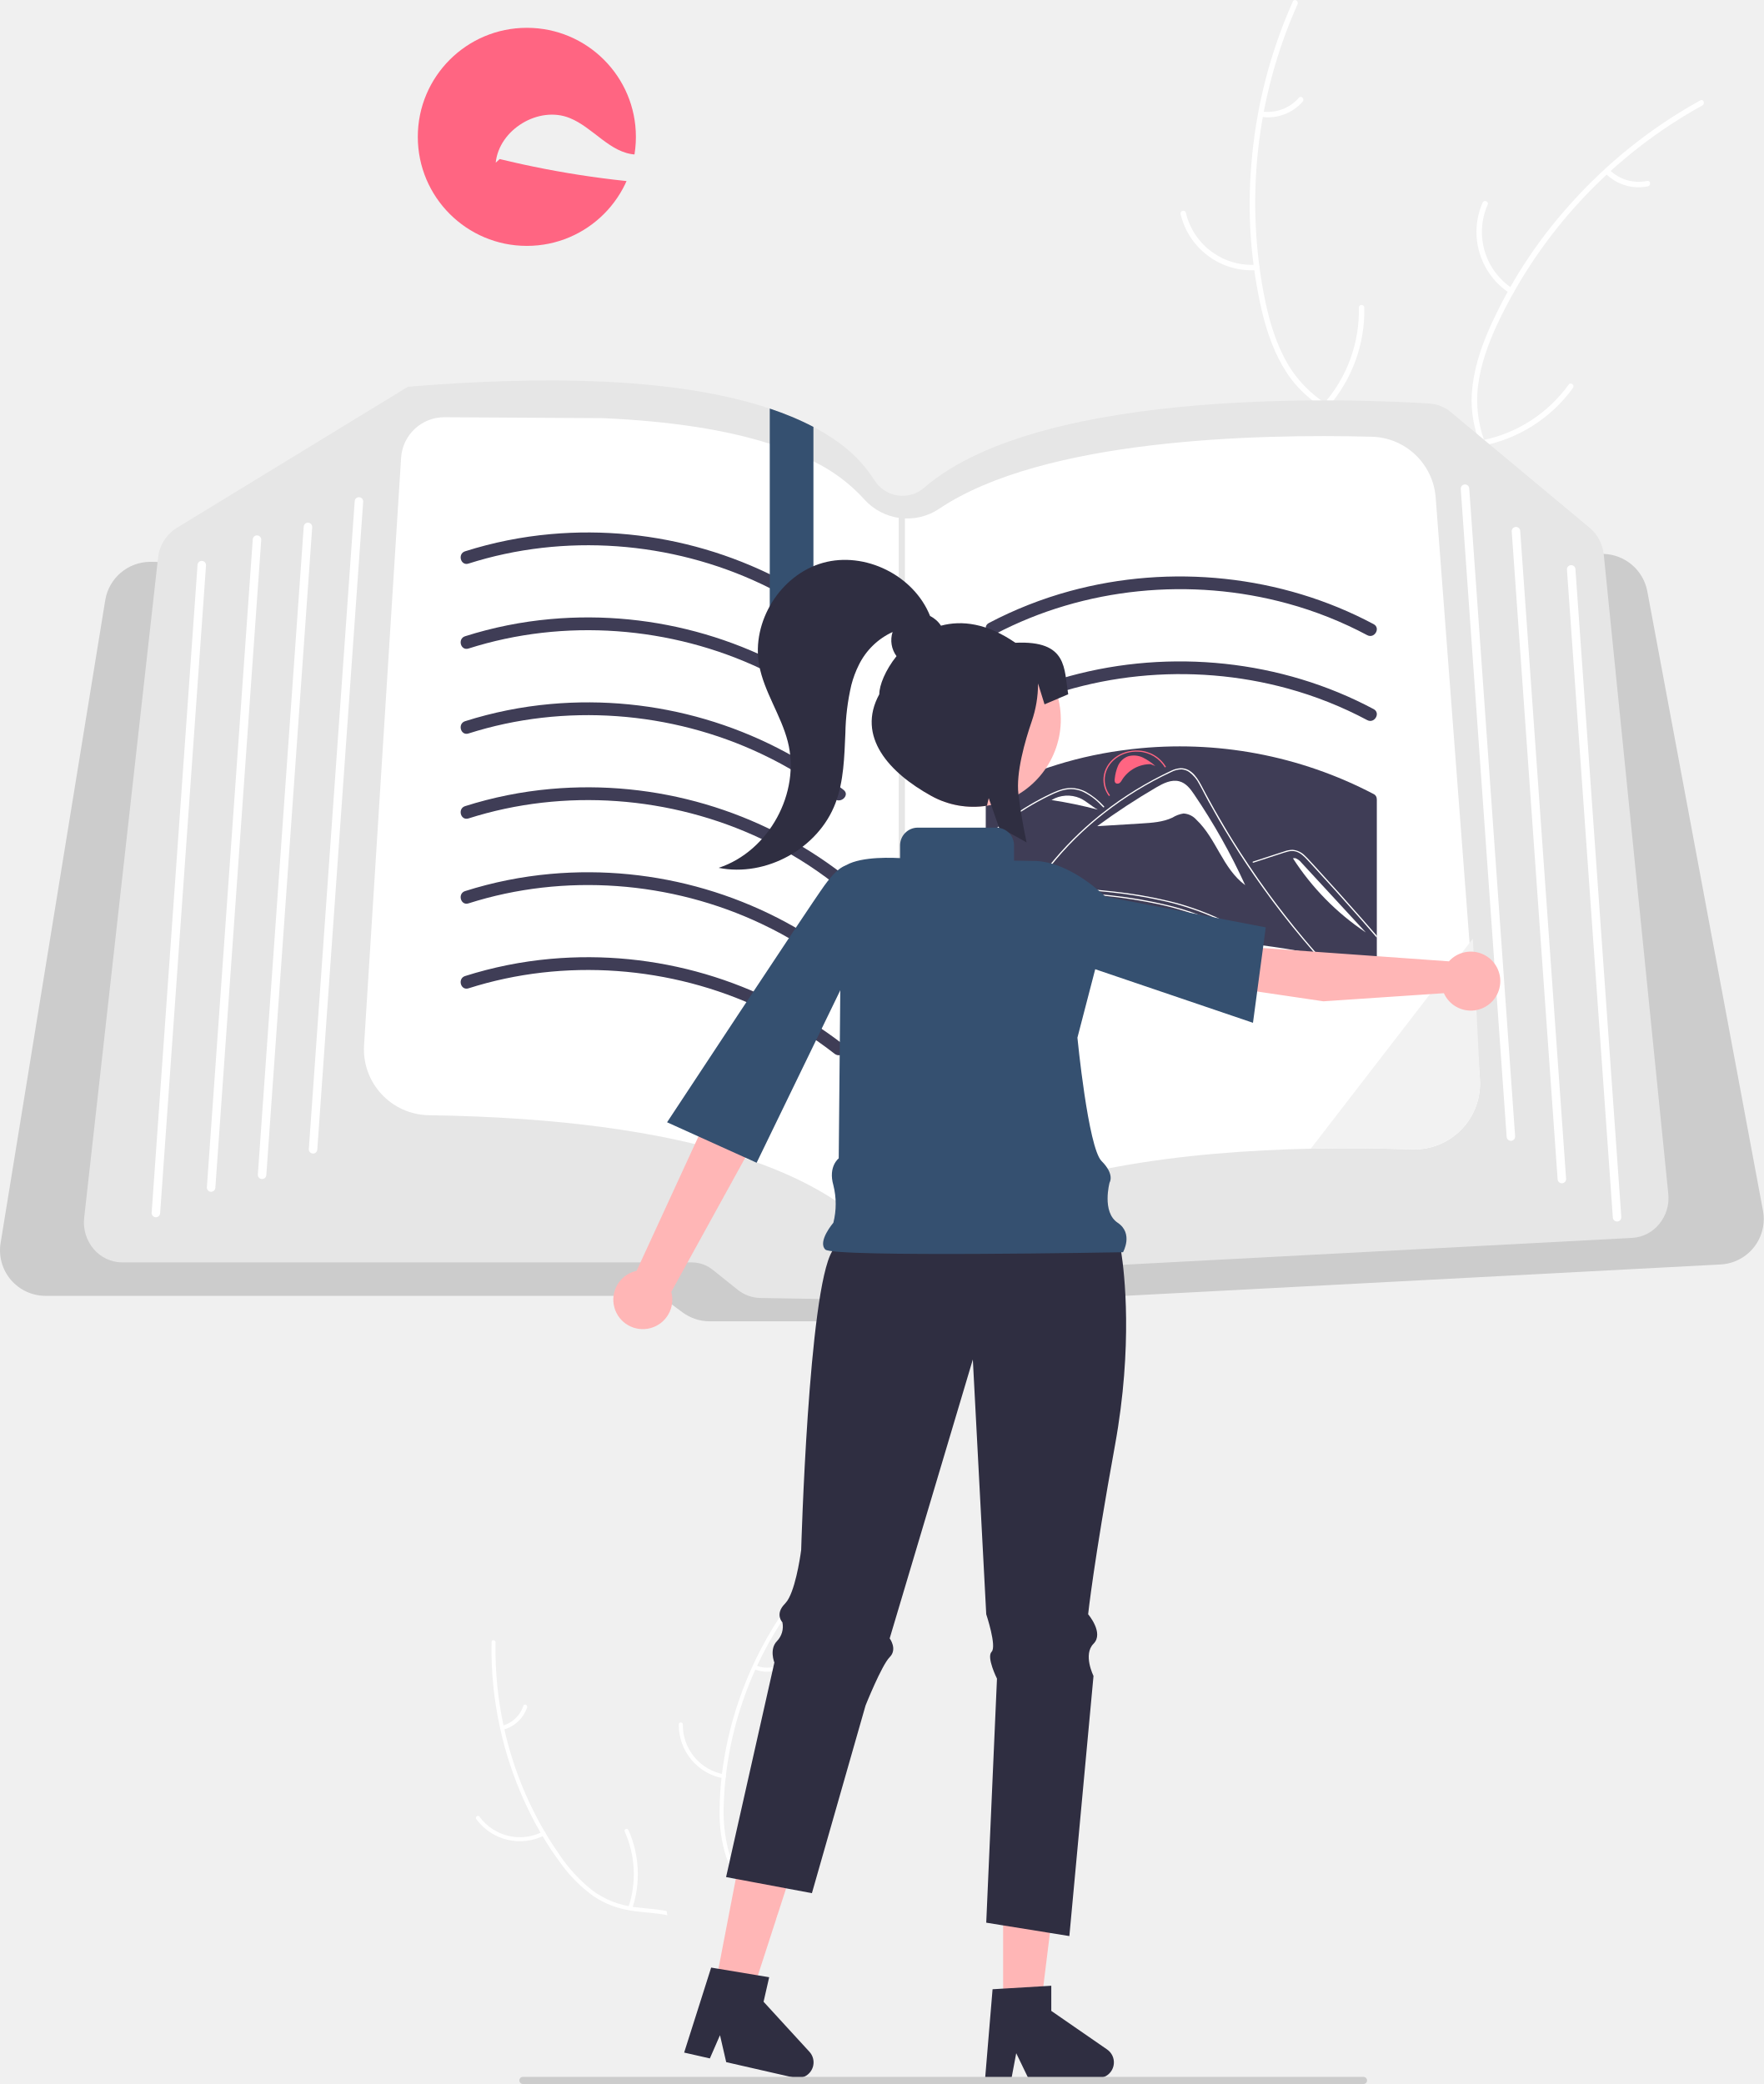
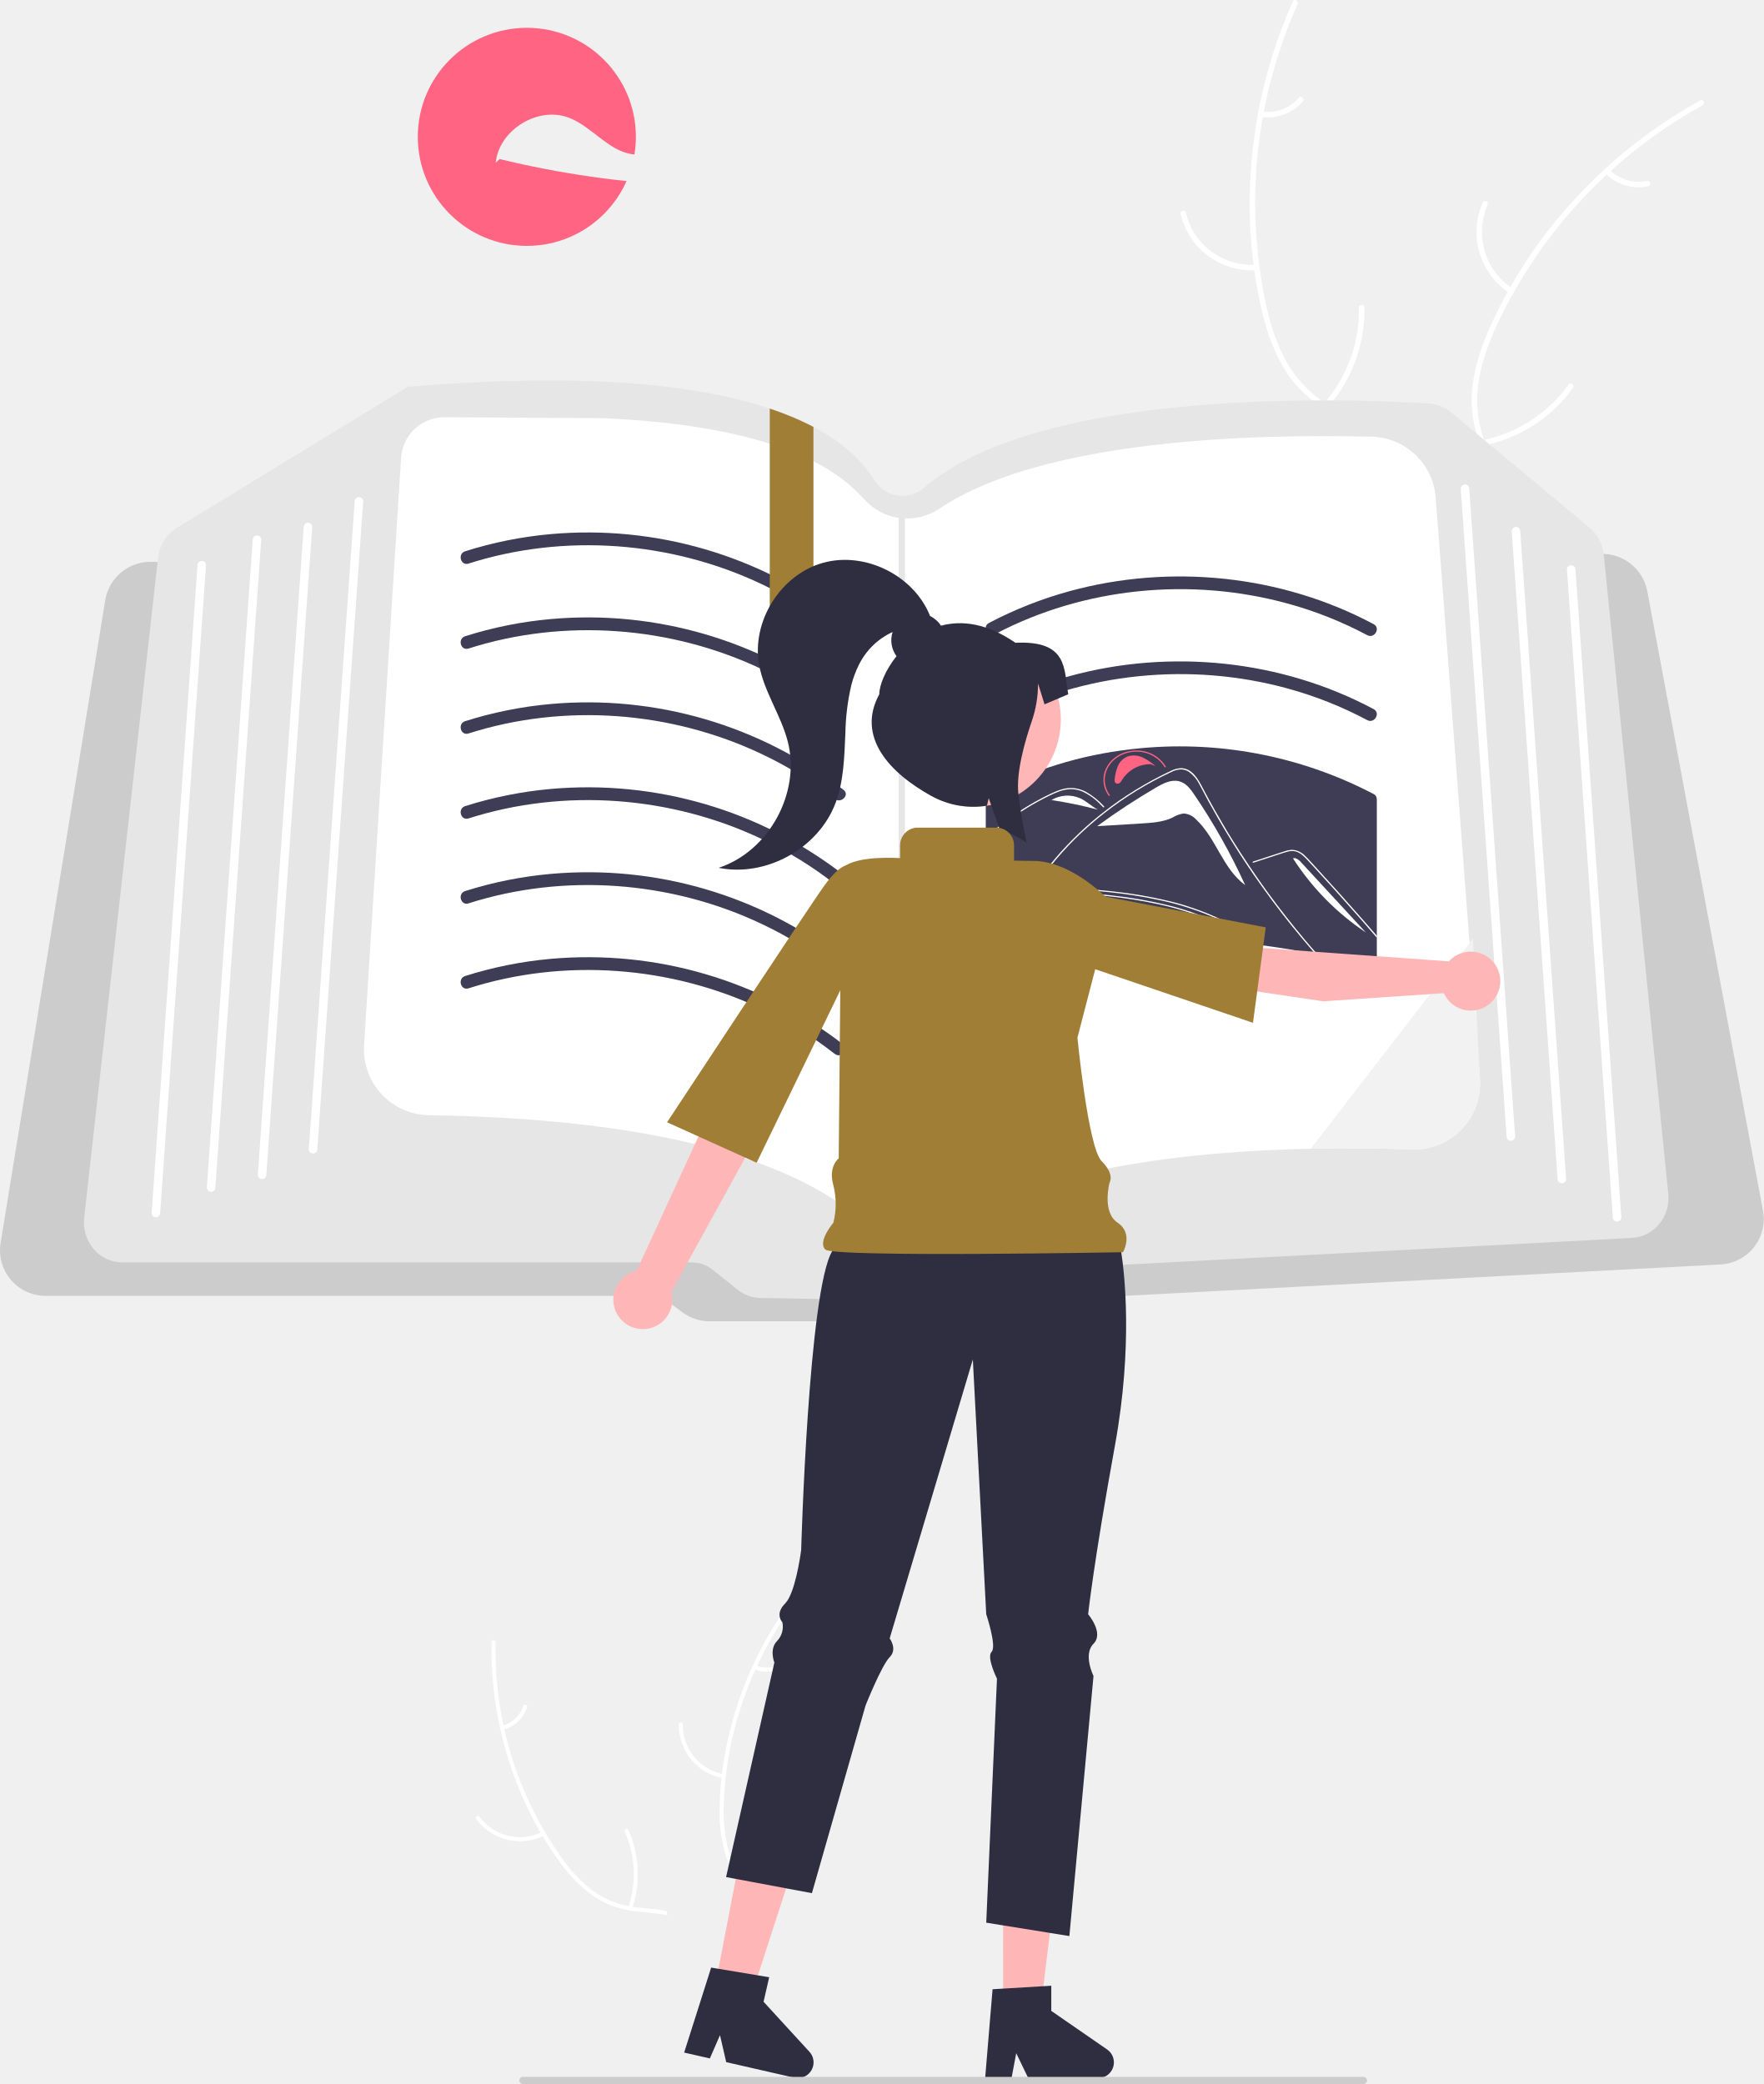
<svg xmlns="http://www.w3.org/2000/svg" width="588.141" height="694.97" viewBox="0 0 588.141 694.97" role="img" artist="Katerina Limpitsouni" source="https://undraw.co/">
  <path d="M562.42,761.875l-1.87,8.18.45.49c-.1.25-.2.5-.32.75a57.644,57.644,0,0,1-3.4,6.52c-1.68,2.79-3.56,5.48-5.51,8.12-1.07,1.46-2.17,2.91-3.27,4.35a1.207,1.207,0,0,1-.1.14.879.879,0,0,1,.05-.15l-.36-.08-2.07-8.98-.63,1.42v.01l-1.02,2.35c.08.43.16.85.26,1.27-.01-.01-.01-.03-.02-.04-.01-.01-.01-.01-.01-.02-.13-.28-.27-.55-.4-.83l-1.56,3.58-3.16-.72c-1.66-.86-3.32-1.73-4.97-2.63-22.54-12.23-43.41-27.84-57.46-49.09a96.904,96.904,0,0,1-12.51-27.53c-5.33-19.42-4.41-40.32,5.29-57.67a.01.01,0,0,1,.01-.01q.36-.66.75-1.32c.19.5.37,1,.57,1.5v.01a136.268,136.268,0,0,0,9.41,19.65c.28.49.56.98.86,1.46a140.976,140.976,0,0,0,34.32,38.94,1.059,1.059,0,0,0,.12.1,1.437,1.437,0,0,0,.15.11q4.59,3.6,9.49,6.77v.01c2.55,1.66,5.17,3.23,7.83,4.72,5.67,3.16,11.84,6.2,17.14,9.99,5.15,3.67,9.49,8.04,11.8,13.89.18.47.35.94.5,1.41l-4.12,12.71Z" transform="translate(-305.9296 -102.515)" fill="#f0f0f0" />
  <path d="M545.39,782.635v.01l-1.02,2.35c-1.54-8.56.29-17.61-.98-26.28-.14-.97-.32-1.94-.55-2.9-1.3-5.48-4.27-10.61-9.55-13.06a21.848,21.848,0,0,0-4.82-1.55c-3.28-.7-6.7-.85-10.01-1.24-.83-.1-1.65-.21-2.45-.36a30.089,30.089,0,0,1-11.98-4.63,47.72,47.72,0,0,1-11.4-11.46,102.333,102.333,0,0,1-5.75-8.66c-.24-.38-.46-.77-.69-1.16a121.345,121.345,0,0,1-10.13-22.6,118.532,118.532,0,0,1-3.36-12.24,121.368,121.368,0,0,1-2.87-27.54.01.01,0,0,1,.01-.01c-.01-.42,0-.84.01-1.26.02-.86,1.35-.67,1.33.19-.01.42-.02.83-.02,1.25v.01a120.888,120.888,0,0,0,2.67,26.4c.1.44.2.88.29,1.32a119.712,119.712,0,0,0,13.47,34.19c.07.12.14.24.22.36,1.45,2.47,3.01,4.87,4.65,7.22a51.898,51.898,0,0,0,10.98,11.92,28.666,28.666,0,0,0,12.16,5.27c.44.08.88.16,1.33.23.35.06.71.11,1.07.15,3.37.42,6.83.58,10.18,1.22a26.991,26.991,0,0,1,4.47,1.25,18.152,18.152,0,0,1,10.32,10.68,31.583,31.583,0,0,1,1.82,7.25c.11.81.19,1.62.26,2.44v.01c.1,1.32.15,2.65.17,3.98.02,1.66-.01,3.32-.05,4.97A85.303,85.303,0,0,0,545.39,782.635Z" transform="translate(-305.9296 -102.515)" fill="#fff" />
  <path d="M487.449,714.575A18.018,18.018,0,0,1,464.755,709.159c-.509-.699.554-1.523,1.064-.822a16.684,16.684,0,0,0,21.121,4.995c.769-.395,1.275.85.51,1.244Z" transform="translate(-305.9296 -102.515)" fill="#fff" />
  <path d="M515.47,738.575a34.728,34.728,0,0,0-1.23-25.279c-.355-.79.889-1.299,1.244-.51a36.123,36.123,0,0,1,1.226,26.308c-.279.821-1.517.297-1.24-.519Z" transform="translate(-305.9296 -102.515)" fill="#fff" />
  <path d="M473.442,678.019a10.199,10.199,0,0,0,7.022-6.659c.268-.824,1.506-.3,1.24.519a11.429,11.429,0,0,1-7.752,7.384.695.695,0,0,1-.877-.367.675.675,0,0,1,.367-.877Z" transform="translate(-305.9296 -102.515)" fill="#fff" />
  <path d="M548.34,790.505c.02-.03.04-.05.06-.08-.04.12-.08.24-.11.37Z" transform="translate(-305.9296 -102.515)" fill="#f0f0f0" />
  <path d="M578.07,728.945l-1.4,4.9-8.6-1.61-2.85,8.79-.49,1.51-1.95,6.01-4.12,12.71,3.76.62-1.87,8.18.45.49.14.15.93,1.02,5.66,6.18-15.48,13.25-2.48-.57-1.27-.29a1.207,1.207,0,0,1-.1.14.879.879,0,0,1,.05-.15l-.36-.08-2.07-8.98-.63,1.42v.01l-1.02,2.35c.08.43.16.85.26,1.27-.01-.01-.01-.03-.02-.04-.01-.01-.01-.01-.01-.02-.13-.28-.27-.55-.4-.83-1.98-4.13-3.87-8.32-5.62-12.56a184.486,184.486,0,0,1-10.11-31.61c-.1-.47-.21-.94-.29-1.42v-.01a131.234,131.234,0,0,1-2.67-21.24v-.01a114.851,114.851,0,0,1,.12-11.73,96.392,96.392,0,0,1,6.57-29.43c.02-.05.04-.09.06-.14,7.13-17.94,19.68-33.5,36.74-41.79.71-.36,1.44-.7,2.17-1.02h.02l.01-.01c.46-.2.91-.39,1.37-.59-.15.52-.31,1.04-.45,1.57a133.75,133.75,0,0,0-4.32,21.35v.01c-.08.55-.15,1.12-.21,1.68v.01a141.584,141.584,0,0,0,4.02,51.96c.01.05.03.09.04.14A135.988,135.988,0,0,0,578.07,728.945Z" transform="translate(-305.9296 -102.515)" fill="#f0f0f0" />
  <path d="M562.07,771.715c-.79,1.06-1.6,2.09-2.42,3.12-.79.99-1.58,1.98-2.37,2.98a57.418,57.418,0,0,0-5.51,8.12,28.472,28.472,0,0,0-2,4.64l-1.27-.29a1.207,1.207,0,0,1-.1.14.879.879,0,0,1,.05-.15c2.33-7.28,7.63-12.92,12.23-18.98.16-.2.31-.4.46-.6Z" transform="translate(-305.9296 -102.515)" fill="#fff" />
  <path d="M572.9,634.375c-.26.33-.53.67-.78,1.01q-2.925,3.795-5.53,7.83a117.992,117.992,0,0,0-8.22,14.85c-.19.4-.38.81-.56,1.22a119.263,119.263,0,0,0-9.84,35.44c-.02.12-.03.23-.04.35q-.495,4.29-.64,8.61a51.782,51.782,0,0,0,1.59,16.12c.2.69.42,1.37.66,2.03a27.345,27.345,0,0,0,2.25,4.65,27.923,27.923,0,0,0,2.14,3.09c.47.6.96,1.19,1.48,1.76.3.33.61.66.92.99.26.25.51.51.77.76,2.7,2.62,5.68,5.05,8.12,7.94l-.49,1.51c-2.35-2.98-5.38-5.45-8.11-8.05a37.897,37.897,0,0,1-4.66-5.28c-.18-.26-.37-.52-.54-.79a26.749,26.749,0,0,1-2.39-4.29c-.34-.75-.65-1.52-.93-2.32a47.893,47.893,0,0,1-2.2-16,103.415,103.415,0,0,1,.62-10.39c.04-.45.09-.89.15-1.34a121.638,121.638,0,0,1,5.52-24.14,122.66,122.66,0,0,1,13.76-28.18q2.475-3.765,5.25-7.35c.24-.33.49-.65.75-.98C572.48,632.745,573.43,633.695,572.9,634.375Z" transform="translate(-305.9296 -102.515)" fill="#fff" />
  <path d="M547.146,695.541A18.018,18.018,0,0,1,532.287,677.554a.673.673,0,0,1,1.344-.016,16.684,16.684,0,0,0,13.857,16.704c.852.147.506,1.447-.341,1.3Z" transform="translate(-305.9296 -102.515)" fill="#fff" />
  <path d="M555.07,731.574a34.728,34.728,0,0,0,14.238-20.924c.192-.844,1.492-.502,1.3.341a36.123,36.123,0,0,1-14.86,21.743c-.716.487-1.39-.676-.678-1.161Z" transform="translate(-305.9296 -102.515)" fill="#fff" />
  <path d="M557.972,657.92a10.199,10.199,0,0,0,9.616-1.089c.71-.496,1.383.668.678,1.161a11.429,11.429,0,0,1-10.636,1.228.695.695,0,0,1-.479-.821.675.675,0,0,1,.821-.479Z" transform="translate(-305.9296 -102.515)" fill="#fff" />
  <path d="M700.53,214.443c-7.571-40.52,4.349-86.619,37.479-111.145a189.922,189.922,0,0,0,39.593,124.238c10.634,13.63,23.881,27.683,23.47,44.966-.256,10.754-6.072,20.772-13.736,28.32-7.665,7.548-17.106,12.989-26.435,18.346l-1.452,2.259C732.103,290.582,708.101,254.963,700.53,214.443Z" transform="translate(-305.9296 -102.515)" fill="#f0f0f0" />
  <path d="M738.612,103.917a162.333,162.333,0,0,0-10.717,99.3c1.533,7.147,3.71,14.264,7.402,20.614a40.094,40.094,0,0,0,15.147,14.692c5.782,3.341,12.082,6.088,16.951,10.776,5.132,4.941,7.417,11.685,7.227,18.732-.233,8.621-3.55,16.645-7.067,24.378-3.904,8.586-8.096,17.443-7.842,27.097.031,1.17-1.786,1.149-1.817-.019-.441-16.796,11.702-30.284,14.408-46.4,1.263-7.52.266-15.466-5.021-21.295-4.623-5.097-11.118-7.936-17.001-11.268-6.177-3.499-11.436-7.821-15.345-13.813-3.999-6.13-6.459-13.177-8.168-20.253a157.491,157.491,0,0,1-3.57-49.094A165.211,165.211,0,0,1,737.053,102.983c.476-1.065,2.032-.124,1.559.933Z" transform="translate(-305.9296 -102.515)" fill="#fff" />
  <path d="M725.024,192.593a24.355,24.355,0,0,1-25.409-18.681c-.266-1.138,1.491-1.604,1.757-.465a22.552,22.552,0,0,0,23.671,17.329c1.166-.088,1.14,1.73-.019,1.817Z" transform="translate(-305.9296 -102.515)" fill="#fff" />
  <path d="M747.29,237.215a46.942,46.942,0,0,0,11.766-32.123c-.027-1.17,1.79-1.149,1.817.019a48.827,48.827,0,0,1-12.312,33.402c-.778.875-2.045-.428-1.271-1.298Z" transform="translate(-305.9296 -102.515)" fill="#fff" />
  <path d="M726.812,139.707a13.786,13.786,0,0,0,12.247-4.598c.767-.885,2.033.419,1.271,1.298a15.448,15.448,0,0,1-13.537,5.117.939.939,0,0,1-.899-.918.913.913,0,0,1,.918-.899Z" transform="translate(-305.9296 -102.515)" fill="#fff" />
  <path d="M873.491,136.813c-.463.566-.926,1.132-1.386,1.713a181.556,181.556,0,0,0-16.617,24.316c-.387.654-.77,1.323-1.137,1.988A191.4,191.4,0,0,0,832.019,231.665a185.874,185.874,0,0,0-1.704,28.19c.205,13.018,1.462,27.117-2.528,39.09a31.886,31.886,0,0,1-1.436,3.676L762.317,323.023c-.169-.027-.334-.039-.503-.065l-2.519.931c-.042-.486-.074-.99-.116-1.476-.025-.282-.036-.568-.062-.849-.012-.189-.024-.379-.046-.549-.004-.063-.008-.126-.008-.175-.022-.17-.024-.33-.042-.486-.19-2.82-.367-5.644-.513-8.478-.005-.015-.005-.015.005-.034-1.099-21.584-.406-43.45,3.584-64.515.12-.634.235-1.282.385-1.925a177.365,177.365,0,0,1,7.844-27.861,156.799,156.799,0,0,1,6.323-14.551,130.389,130.389,0,0,1,23.669-33.193c19.103-19.443,44.212-32.561,71.117-32.974C872.124,136.815,872.798,136.809,873.491,136.813Z" transform="translate(-305.9296 -102.515)" fill="#f0f0f0" />
  <path d="M873.606,137.672a162.333,162.333,0,0,0-68.342,72.833c-3.079,6.63-5.626,13.623-6.501,20.916a40.094,40.094,0,0,0,3.248,20.85c2.605,6.148,5.981,12.136,7.046,18.81,1.123,7.035-1.113,13.796-5.507,19.307-5.377,6.743-12.856,11.152-20.319,15.21-8.287,4.505-16.966,9.053-22.576,16.914-.68.952-2.118-.158-1.439-1.109,9.76-13.676,27.577-17.135,39.44-28.374,5.536-5.244,9.524-12.188,8.813-20.026-.622-6.853-4.099-13.031-6.79-19.233-2.826-6.513-4.423-13.13-3.936-20.268.498-7.302,2.776-14.409,5.673-21.089a157.491,157.491,0,0,1,26.707-41.348,165.211,165.211,0,0,1,43.801-35.078c1.021-.563,1.697,1.124.683,1.684Z" transform="translate(-305.9296 -102.515)" fill="#fff" />
  <path d="M809.368,200.294a24.355,24.355,0,0,1-9.041-30.214c.473-1.069,2.156-.383,1.682.687a22.552,22.552,0,0,0,8.467,28.088c.984.632-.131,2.067-1.109,1.439Z" transform="translate(-305.9296 -102.515)" fill="#fff" />
  <path d="M800.28,249.328a46.942,46.942,0,0,0,28.735-18.565c.683-.95,2.121.16,1.439,1.109a48.827,48.827,0,0,1-29.941,19.257c-1.149.23-1.376-1.573-.233-1.802Z" transform="translate(-305.9296 -102.515)" fill="#fff" />
  <path d="M842.636,159.144a13.786,13.786,0,0,0,12.547,3.702c1.145-.245,1.371,1.559.233,1.802a15.449,15.449,0,0,1-13.889-4.065.939.939,0,0,1-.165-1.274.913.913,0,0,1,1.274-.165Z" transform="translate(-305.9296 -102.515)" fill="#fff" />
  <path d="M462.006,166.037c-3.538-2.498-7.409-5.102-11.739-4.998-10.479.252-16.129,15.614-26.598,15.074-6.676-.345-11.108-7.126-17.324-9.586-8.093-3.201-18.391,3.06-19.274,11.718l1.039-.951a250.932,250.932,0,0,0,96.135,4.441Q473.125,173.886,462.006,166.037Z" transform="translate(-305.9296 -102.515)" fill="#f0f0f0" />
  <circle cx="175.683" cy="45.637" r="36.363" fill="#ff6582" />
  <path d="M566.729,141.206c-4.509-3.183-9.443-6.502-14.961-6.369-13.355.321-20.555,19.899-33.896,19.21-8.508-.439-14.156-9.082-22.078-12.216-10.314-4.08-23.438,3.899-24.563,14.933L472.555,155.552a319.791,319.791,0,0,0,122.515,5.66Q580.9,151.209,566.729,141.206Z" transform="translate(-305.9296 -102.515)" fill="#f0f0f0" />
  <path d="M893.812,506.234l-38.589-206.619a15.305,15.305,0,0,0-14.534-12.385q-.468-.01-.936,0l-26.288.943-2.829.104-13.12.472-2.829.097-8.439.305L616.083,295.26c-.257.014-.52.014-.777.007l-38.131-.797-14.111-.291-.451-.007-10.415-.222-90.755-1.886-24.062-.506-11.864-.243-2.843-.062-13.529-.277-2.836-.062-13.841-.284-2.836-.062-15.207-.319-2.385-.049-13.563-.284-2.143-.042h-.312a15.263,15.263,0,0,0-14.992,12.745l-34.9,214.406a15.182,15.182,0,0,0,14.985,17.627H521.541a13.889,13.889,0,0,1,8.196,2.704l3.8,2.815a15.32,15.32,0,0,0,9.035,2.982H660.69a15.091,15.091,0,0,0,10.741-4.452,13.778,13.778,0,0,1,9.014-4.015l199.234-10.498a15.183,15.183,0,0,0,14.132-17.953Z" transform="translate(-305.9296 -102.515)" fill="#ccc" />
  <path d="M862.234,500.617l-21.51-213.11c-.007-.09-.021-.187-.035-.277a13.533,13.533,0,0,0-4.701-8.744l-46.272-38.547a12.276,12.276,0,0,0-7.135-2.85c-21.17-1.359-128.796-6.393-168.522,28.091a10.936,10.936,0,0,1-8.89,2.552,11.136,11.136,0,0,1-7.711-5.173,45.57,45.57,0,0,0-13.002-13.258,69.163,69.163,0,0,0-7.281-4.417c-2.226-1.172-4.646-2.309-7.281-3.405-2.268-.943-4.688-1.851-7.281-2.718-13.445-4.493-31.419-7.85-55.439-8.973-9.964-.472-20.796-.534-32.189-.194-10.401.305-21.454.936-32.847,1.879l-.166.007-77.088,47.063a13.431,13.431,0,0,0-6.248,9.958l-.16,1.415-24.478,218.712a13.718,13.718,0,0,0,3.155,10.408,12.585,12.585,0,0,0,9.562,4.466H536.658a11.178,11.178,0,0,1,6.941,2.462l8.293,6.643a12.539,12.539,0,0,0,7.607,2.76l83.516,1.366h.201a12.454,12.454,0,0,0,6.026-1.567l16.108-8.945a11.121,11.121,0,0,1,4.785-1.387l180.012-9.507a12.512,12.512,0,0,0,9.077-4.646A13.568,13.568,0,0,0,862.234,500.617Z" transform="translate(-305.9296 -102.515)" fill="#e6e6e6" />
  <path d="M799.4,462.185l-2.52-33.17-10.63-139.86-1.58-20.69a21.924,21.924,0,0,0-21.36-20.31c-38.95-1-109.48.76-144.09,23.95a19.188,19.188,0,0,1-25.11-3.1,55.807,55.807,0,0,0-16.94-12.65,95.548,95.548,0,0,0-14.56-5.86q-21.975-7.02-55.46-8.53l-52.98-.31h-.09a14.442,14.442,0,0,0-14.4,13.53l-2.3,36.37-10.05,159.5a21.975,21.975,0,0,0,21.63,23.36c88.93,1.32,127.78,20.09,144.72,35.59a21.967,21.967,0,0,0,26.9,2.18c30.75-20.14,81.87-25.74,122.56-26.61,12.46-.26,23.94-.09,33.56.25a21.974,21.974,0,0,0,22.7-23.64Z" transform="translate(-305.9296 -102.515)" fill="#fff" />
  <path d="M357.914,508.448c-.033,0-.068-.001-.101-.004a1.416,1.416,0,0,1-1.313-1.512l15.301-216.053a1.399,1.399,0,0,1,1.512-1.313,1.416,1.416,0,0,1,1.313,1.512L359.325,507.131A1.415,1.415,0,0,1,357.914,508.448Z" transform="translate(-305.9296 -102.515)" fill="#fff" />
  <path d="M376.328,499.949c-.033,0-.068-.001-.101-.004a1.416,1.416,0,0,1-1.313-1.512l15.301-216.053a1.399,1.399,0,0,1,1.512-1.313,1.416,1.416,0,0,1,1.313,1.512L377.739,498.632A1.415,1.415,0,0,1,376.328,499.949Z" transform="translate(-305.9296 -102.515)" fill="#fff" />
  <path d="M393.325,495.7c-.033,0-.068-.001-.101-.004a1.416,1.416,0,0,1-1.313-1.512l15.301-216.053a1.399,1.399,0,0,1,1.512-1.313,1.416,1.416,0,0,1,1.313,1.512L394.736,494.383A1.415,1.415,0,0,1,393.325,495.7Z" transform="translate(-305.9296 -102.515)" fill="#fff" />
  <path d="M410.322,487.202c-.033,0-.068-.001-.101-.004a1.416,1.416,0,0,1-1.313-1.512l15.301-216.053a1.399,1.399,0,0,1,1.512-1.313,1.416,1.416,0,0,1,1.313,1.512L411.732,485.885A1.415,1.415,0,0,1,410.322,487.202Z" transform="translate(-305.9296 -102.515)" fill="#fff" />
  <path d="M845.157,509.864c.033,0,.068-.001.101-.004a1.416,1.416,0,0,0,1.313-1.512L831.27,292.296a1.399,1.399,0,0,0-1.512-1.313,1.416,1.416,0,0,0-1.313,1.512L843.746,508.547A1.415,1.415,0,0,0,845.157,509.864Z" transform="translate(-305.9296 -102.515)" fill="#fff" />
  <path d="M826.744,497.116c.033,0,.068-.001.101-.004a1.416,1.416,0,0,0,1.313-1.512L812.856,279.548a1.399,1.399,0,0,0-1.512-1.313,1.416,1.416,0,0,0-1.313,1.512L825.333,495.8A1.415,1.415,0,0,0,826.744,497.116Z" transform="translate(-305.9296 -102.515)" fill="#fff" />
  <path d="M809.747,482.952c.033,0,.068-.001.101-.004a1.416,1.416,0,0,0,1.313-1.512L795.859,265.384a1.399,1.399,0,0,0-1.512-1.313,1.416,1.416,0,0,0-1.313,1.512L808.336,481.636A1.415,1.415,0,0,0,809.747,482.952Z" transform="translate(-305.9296 -102.515)" fill="#fff" />
  <path d="M462.146,290.461c31.927-10.186,67.546-7.489,97.792,6.861a128.767,128.767,0,0,1,24.302,14.968c2.127,1.67,5.155-1.317,3.005-3.005a139.187,139.187,0,0,0-97.705-28.652,133.698,133.698,0,0,0-28.523,5.73c-2.595.828-1.486,4.932,1.13,4.097Z" transform="translate(-305.9296 -102.515)" fill="#3f3d56" />
  <path d="M637.83,313.938c29.684-15.602,65.23-19.005,97.504-10.148a128.52,128.52,0,0,1,26.512,10.541c2.412,1.287,4.561-2.38,2.145-3.669-30.76-16.413-67.684-20.192-101.274-11.042a133.657,133.657,0,0,0-27.031,10.649c-2.422,1.273-.276,4.942,2.145,3.669Z" transform="translate(-305.9296 -102.515)" fill="#3f3d56" />
  <path d="M637.83,342.266c29.684-15.602,65.23-19.005,97.504-10.148a128.52,128.52,0,0,1,26.512,10.541c2.412,1.287,4.561-2.38,2.145-3.669-30.76-16.413-67.684-20.192-101.274-11.042a133.657,133.657,0,0,0-27.031,10.649c-2.422,1.273-.276,4.942,2.145,3.669Z" transform="translate(-305.9296 -102.515)" fill="#3f3d56" />
  <path d="M765.03,369.075a1.821,1.821,0,0,0-1.047-1.761,139.35,139.35,0,0,0-80.222-15.026c-.173.014-.333.042-.52.055h-.007a4.255,4.255,0,0,0-.506.076,134.223,134.223,0,0,0-47.042,14.499,2.144,2.144,0,0,0-1.047,1.845v52.846a2.144,2.144,0,0,0,2.69,2.039c.652-.187,1.304-.367,1.969-.541a210.62,210.62,0,0,1,45.35-7.094c.326-.014.652-.028.992-.042A237.569,237.569,0,0,1,723.05,417.316a7.8,7.8,0,0,1,.777.083c.638.069,1.29.146,1.928.229.257.028.499.055.735.097,2.482.312,4.944.666,7.413,1.047q5.346.853,10.693,1.9c.222.042.451.097.68.139,5.721,1.137,11.414,2.455,17.079,3.911a2.153,2.153,0,0,0,2.69-2.053V369.158A.176.176,0,0,0,765.03,369.075Z" transform="translate(-305.9296 -102.515)" fill="#3f3d56" />
  <path d="M687.092,355.169a6.988,6.988,0,0,0-5.007-.44,5.934,5.934,0,0,0-3.335,3.136,15.083,15.083,0,0,0-1.098,4.314c-.088.584-.093,1.321.493,1.593a1.243,1.243,0,0,0,1.261-.25,3.727,3.727,0,0,0,.738-1.03,11.215,11.215,0,0,1,9.474-5.151l1.569.625A18.58,18.58,0,0,0,687.092,355.169Z" transform="translate(-305.9296 -102.515)" fill="#ff6582" />
  <path d="M704.07,367.349c-1.217-1.792-2.66-3.706-4.919-4.291-2.616-.678-5.304.669-7.584,1.997a221.541,221.541,0,0,0-19.666,12.898l.007.07,14.675-.901c3.534-.217,7.19-.464,10.313-1.952a9.726,9.726,0,0,1,3.684-1.372,6.156,6.156,0,0,1,4.267,2.056c6.763,6.411,8.721,16.214,16.308,21.846A206.082,206.082,0,0,0,704.07,367.349Z" transform="translate(-305.9296 -102.515)" fill="#fff" />
  <path d="M685.642,415.97c-.34.014-.666.028-.991.043-2.365-.85-4.787-1.601-7.238-2.252-1.587-.425-3.201-.807-4.816-1.133-1.827-.396-3.668-.708-5.51-.977a88.115,88.115,0,0,0-10.581-.892.192.192,0,1,1,0-.382c.453,0,.906.014,1.346.043a88.233,88.233,0,0,1,10.595,1.034c1.827.297,3.654.651,5.468,1.048,1.643.368,3.286.779,4.901,1.232Q682.278,414.71,685.642,415.97Z" transform="translate(-305.9296 -102.515)" fill="#fff" />
  <path d="M726.492,417.727c-.241-.043-.482-.071-.737-.099-.977-.807-1.969-1.572-3.003-2.323-1.289-.935-2.62-1.813-3.98-2.635a70.671,70.671,0,0,0-9.405-4.787,93.786,93.786,0,0,0-15.892-5.014,158.136,158.136,0,0,0-18.795-2.946c-6.317-.652-12.663-1.048-19.008-1.445-.269-.014-.283-.411,0-.397.793.057,1.587.099,2.394.156,6.416.397,12.833.85,19.207,1.572a146.425,146.425,0,0,1,18.767,3.258,91.28,91.28,0,0,1,15.382,5.283,69.942,69.942,0,0,1,8.272,4.405c1.685,1.062,3.315,2.196,4.872,3.399C725.217,416.664,725.868,417.174,726.492,417.727Z" transform="translate(-305.9296 -102.515)" fill="#fff" />
  <path d="M723.829,417.401a7.695,7.695,0,0,0-.779-.085c-.297-.241-.609-.467-.921-.694a64.779,64.779,0,0,0-6.813-4.263,72.166,72.166,0,0,0-6.587-3.159,92.525,92.525,0,0,0-15.892-5.014,158.107,158.107,0,0,0-18.796-2.946c-6.317-.652-12.663-1.048-19.008-1.445-.269-.028-.269-.411,0-.397.807.057,1.6.099,2.394.156,6.416.396,12.833.85,19.207,1.572a146.394,146.394,0,0,1,18.767,3.258,90.804,90.804,0,0,1,15.382,5.283c1.87.85,3.697,1.771,5.482,2.776A57.987,57.987,0,0,1,723.829,417.401Z" transform="translate(-305.9296 -102.515)" fill="#fff" />
  <path d="M745.273,420.814c-.227-.043-.453-.099-.68-.142-.255-.269-.496-.552-.737-.836q-1.827-2.103-3.612-4.249c-4.688-5.581-9.136-11.331-13.328-17.195q-5.397-7.521-10.241-15.34c-1.544-2.465-3.031-4.957-4.49-7.479q-1.7-2.932-3.315-5.878c-.312-.567-.609-1.133-.906-1.7-.694-1.332-1.388-2.677-2.125-3.994a11.288,11.288,0,0,0-3.428-4.079,5.016,5.016,0,0,0-2.436-.836,7.366,7.366,0,0,0-3.513.906A114.45,114.45,0,0,0,674.184,373.662a107.685,107.685,0,0,0-18.102,17.889c-.17.198-.538.014-.382-.198.637-.793,1.289-1.586,1.94-2.365A108.58,108.58,0,0,1,674.764,372.713c.014-.014.043-.028.057-.042.552-.439,1.105-.864,1.671-1.275a115.922,115.922,0,0,1,10.935-7.139q2.889-1.679,5.906-3.187c.496-.255,1.006-.51,1.515-.751.51-.255,1.02-.496,1.53-.737a8.338,8.338,0,0,1,3.244-.892c3.938-.057,5.963,3.909,7.365,6.586.439.836.893,1.671,1.332,2.507,1.7,3.159,3.47,6.303,5.312,9.405,1.119,1.926,2.28,3.839,3.456,5.737,1.685,2.705,3.413,5.382,5.212,8.045a.014.014,0,0,0,.014.014c2.082,3.144,4.249,6.232,6.487,9.306q5.758,7.882,12.068,15.411Q743.036,418.293,745.273,420.814Z" transform="translate(-305.9296 -102.515)" fill="#fff" />
  <path d="M765.046,414.568v.651c-1.402-1.643-2.833-3.272-4.249-4.901q-.892-1.02-1.785-2.04-3.782-4.292-7.606-8.555c-2.564-2.833-5.128-5.666-7.72-8.484-.623-.68-1.246-1.36-1.884-2.04a14.663,14.663,0,0,0-1.657-1.587,6.15,6.15,0,0,0-2.025-1.119,5.077,5.077,0,0,0-2.606-.028c-.978.227-1.912.581-2.861.878-.978.326-1.941.637-2.918.949-1.955.637-3.895,1.275-5.85,1.912a.194.194,0,0,1-.255-.113.197.197,0,0,1,.142-.269c.482-.156.977-.312,1.473-.468,1.969-.651,3.923-1.289,5.892-1.926.977-.326,1.954-.637,2.932-.949a8.763,8.763,0,0,1,2.833-.567,6.409,6.409,0,0,1,4.164,1.955c.609.567,1.162,1.161,1.714,1.771q.977,1.062,1.955,2.125,3.93,4.292,7.804,8.612,3.888,4.334,7.706,8.683.276.319.552.637C762.228,411.31,763.63,412.939,765.046,414.568Z" transform="translate(-305.9296 -102.515)" fill="#fff" />
  <path d="M694.74,358.259l-.392.171a10.691,10.691,0,0,0-8.636-5.229c-5.799-.412-10.893,3.453-11.356,8.614a8.53,8.53,0,0,0,1.724,5.938l-.364.215a8.884,8.884,0,0,1-1.796-6.184c.482-5.375,5.787-9.399,11.826-8.97A11.133,11.133,0,0,1,694.74,358.259Z" transform="translate(-305.9296 -102.515)" fill="#ff6582" />
  <path d="M666.086,368.702a10.459,10.459,0,0,0-9.525.606,150.152,150.152,0,0,1,15.456,3.211C669.909,371.419,668.26,369.696,666.086,368.702Z" transform="translate(-305.9296 -102.515)" fill="#fff" />
  <path d="M656.532,369.303l-.573.415c.194-.145.395-.281.602-.41Z" transform="translate(-305.9296 -102.515)" fill="#fff" />
  <path d="M739.926,390.223a4.788,4.788,0,0,0-2.063-1.533l-.805.028A85.054,85.054,0,0,0,761.387,413.476Q750.656,401.85,739.926,390.223Z" transform="translate(-305.9296 -102.515)" fill="#fff" />
  <path d="M673.791,371.708c-.228-.227-.455-.453-.685-.68a19.891,19.891,0,0,0-6.249-4.572,10.001,10.001,0,0,0-3.798-.784,11.985,11.985,0,0,0-3.943.766c-.594.211-1.174.451-1.746.706-.653.293-1.295.605-1.934.92q-1.799.886-3.551,1.85-3.486,1.918-6.754,4.128-1.694,1.146-3.318,2.368-1.51,1.135-2.96,2.33c-.207.17-.515-.105-.309-.275.255-.211.512-.421.77-.628q1.091-.878,2.218-1.723,2.054-1.543,4.214-2.966,3.359-2.215,6.95-4.129,1.794-.956,3.638-1.832c.371-.176.747-.348,1.126-.512a19.281,19.281,0,0,1,2.678-.97,10.644,10.644,0,0,1,4.044-.354,11.419,11.419,0,0,1,3.731,1.149,24.482,24.482,0,0,1,6.186,4.932C674.286,371.619,673.979,371.895,673.791,371.708Z" transform="translate(-305.9296 -102.515)" fill="#fff" />
  <path d="M462.146,318.79c31.927-10.186,67.546-7.489,97.792,6.861a128.767,128.767,0,0,1,24.302,14.968c2.127,1.67,5.155-1.317,3.005-3.005a139.187,139.187,0,0,0-97.705-28.652,133.698,133.698,0,0,0-28.523,5.73c-2.595.828-1.486,4.932,1.13,4.097Z" transform="translate(-305.9296 -102.515)" fill="#3f3d56" />
  <path d="M462.146,347.118c31.927-10.186,67.546-7.489,97.792,6.861a128.767,128.767,0,0,1,24.302,14.968c2.127,1.67,5.155-1.317,3.005-3.005a139.187,139.187,0,0,0-97.705-28.652,133.698,133.698,0,0,0-28.523,5.73c-2.595.828-1.486,4.932,1.13,4.097Z" transform="translate(-305.9296 -102.515)" fill="#3f3d56" />
  <path d="M462.146,375.446c31.927-10.186,67.546-7.489,97.792,6.861a128.767,128.767,0,0,1,24.302,14.968c2.127,1.67,5.155-1.317,3.005-3.005a139.187,139.187,0,0,0-97.705-28.652,133.698,133.698,0,0,0-28.523,5.73c-2.595.828-1.486,4.932,1.13,4.097Z" transform="translate(-305.9296 -102.515)" fill="#3f3d56" />
  <path d="M462.146,403.774c31.927-10.186,67.546-7.489,97.792,6.861a128.767,128.767,0,0,1,24.302,14.968c2.127,1.67,5.155-1.317,3.005-3.005a139.187,139.187,0,0,0-97.705-28.652,133.698,133.698,0,0,0-28.523,5.73c-2.595.828-1.486,4.932,1.13,4.097Z" transform="translate(-305.9296 -102.515)" fill="#3f3d56" />
  <path d="M462.146,432.102c31.927-10.186,67.546-7.489,97.792,6.861A128.767,128.767,0,0,1,584.24,453.931c2.127,1.67,5.155-1.317,3.005-3.005a139.187,139.187,0,0,0-97.705-28.652,133.698,133.698,0,0,0-28.523,5.73c-2.595.828-1.486,4.932,1.13,4.097Z" transform="translate(-305.9296 -102.515)" fill="#3f3d56" />
-   <path d="M577.175,244.883v79.397c0,1.352-2.358,2.482-5.54,2.788-.555.055-1.137.083-1.74.083a14.507,14.507,0,0,1-5.145-.839,6.628,6.628,0,0,1-.888-.423c-.791-.465-1.248-1.012-1.248-1.609v-85.52c2.593.867,5.013,1.775,7.281,2.718C572.529,242.574,574.949,243.711,577.175,244.883Z" transform="translate(-305.9296 -102.515)" fill="#355070" />
+   <path d="M577.175,244.883v79.397c0,1.352-2.358,2.482-5.54,2.788-.555.055-1.137.083-1.74.083a14.507,14.507,0,0,1-5.145-.839,6.628,6.628,0,0,1-.888-.423c-.791-.465-1.248-1.012-1.248-1.609v-85.52c2.593.867,5.013,1.775,7.281,2.718C572.529,242.574,574.949,243.711,577.175,244.883Z" transform="translate(-305.9296 -102.515)" fill="#A07E36" />
  <rect x="299.684" y="169.592" width="2.08" height="256.83" fill="#e6e6e6" />
  <path d="M793.35,479.075a22.02,22.02,0,0,1-16.65,6.75c-9.62-.34-21.1-.51-33.56-.25l-.07-.06,54-70,2.33,46.67A22.022,22.022,0,0,1,793.35,479.075Z" transform="translate(-305.9296 -102.515)" fill="#f2f2f2" />
  <polygon points="352.991 621.21 350.111 644.59 347.911 662.36 347.031 669.53 334.511 669.53 334.511 663.16 334.501 642.08 334.501 621.21 352.991 621.21" fill="#ffb6b6" />
  <polygon points="265.691 618.76 262.141 629.72 259.291 638.51 258.801 640.02 256.851 646.03 252.731 658.74 250.681 665.07 239.291 662.87 238.381 662.7 239.121 658.88 239.571 656.55 244.551 630.73 245.361 626.57 245.491 625.9 245.861 623.97 247.541 615.26 259.681 617.6 261.081 617.87 265.691 618.76" fill="#ffb6b6" />
  <path d="M677.73,584.495c-7.16,39.35-8.95,56.34-8.95,56.34s5.37,6.26,1.79,9.84,0,10.73,0,10.73l-8.05,86.75-6.48-1.05-15.61-2.51-5.63-.91,3.58-81.38s-3.58-7.16-1.79-8.95c1.79-1.79-1.79-12.52-1.79-12.52l-4.47-84.96-27.73,93.01s2.69,3.58,0,6.26c-2.68,2.68-8.04,16.1-8.04,16.1l-16.49,57.7-1.4,4.9-8.6-1.61-9.36-1.76-1.72-.32-3.06-.58-1.97-.37-.67-.12-3.24-.61.98-4.35.51-2.29,13.95-61.96.32-1.43.34-1.51s-1.79-4.47.89-7.16a6.988,6.988,0,0,0,1.79-6.26,2.441,2.441,0,0,1-.24-.3,3.712,3.712,0,0,1-.64-1.46c-.24-1.12-.03-2.69,1.78-4.5a7.636,7.636,0,0,0,1.27-1.82c2.72-5.15,4.09-16.06,4.09-16.06s2.42-86.41,10.34-99.61a4.269,4.269,0,0,1,1.29-1.45c8.94-5.36,94.79,0,94.79,0s.12.62.31,1.8C680.85,526.745,683.8,551.115,677.73,584.495Z" transform="translate(-305.9296 -102.515)" fill="#2f2e41" />
  <path id="fa90ba82-4976-41ea-9b03-d8a96d925ef6-167" data-name="Path 2938" d="M674.917,425.746l2.507-15.101,46.163,7.769,65.496,4.686a9.837,9.837,0,1,1-1.677,10.624l-40.17,2.703Z" transform="translate(-305.9296 -102.515)" fill="#ffb6b6" />
-   <path id="fb44d525-e05f-4433-9150-930b9a652ce4-168" data-name="Path 2946" d="M640.41,415.294l3.259-13.481s17.7-3.258,31.694-.141l52.645,10.103-4.261,31.823Z" transform="translate(-305.9296 -102.515)" fill="#355070" />
+   <path id="fb44d525-e05f-4433-9150-930b9a652ce4-168" data-name="Path 2946" d="M640.41,415.294l3.259-13.481s17.7-3.258,31.694-.141l52.645,10.103-4.261,31.823Z" transform="translate(-305.9296 -102.515)" fill="#A07E36" />
  <path id="ed2da19a-1c50-4597-bafc-ed19ebf50383-169" data-name="Path 2948" d="M518.217,526.299l29.453-63.984L569.164,417.046l18.641,10.971L529.775,533.34a9.837,9.837,0,1,1-12.071-6.917q.255-.069.513-.125Z" transform="translate(-305.9296 -102.515)" fill="#ffb6b6" />
-   <path id="a46ff28a-e8a9-4d92-ab46-12a75733fdc3-170" data-name="Path 2949" d="M603.159,397.65l-14.296-6.559s-2.535-.88-8.001,6.689-52.491,78.991-52.491,78.991L558.232,490.269Z" transform="translate(-305.9296 -102.515)" fill="#355070" />
+   <path id="a46ff28a-e8a9-4d92-ab46-12a75733fdc3-170" data-name="Path 2949" d="M603.159,397.65l-14.296-6.559s-2.535-.88-8.001,6.689-52.491,78.991-52.491,78.991L558.232,490.269Z" transform="translate(-305.9296 -102.515)" fill="#A07E36" />
  <path d="M675.1,785.965l-18.61-12.86V764.715l-2.65.16-13.4.8-3.53.21-2.44,29.22-.03.41h8.79l.08-.41,1.49-7.89,3.81,7.89.2.41h23.32a5.343,5.343,0,0,0,2.04-.41,5.237,5.237,0,0,0,.93-9.14Z" transform="translate(-305.9296 -102.515)" fill="#2f2e41" />
  <path d="M575.84,786.735l-8.11-8.84-5.66-6.18-.93-1.02-.14-.15-.45-.49,1.87-8.18-3.76-.62-13.16-2.19-.71-.11-1.4-.24-.32-.05-4.49,14.15-4.07,12.79-.44,1.4,5.41,1.23,3.16.72,1.56-3.58.17-.38,1.02-2.35v-.01l.63-1.42,2.07,8.98.36.08.05.01,1.27.29,2.48.57,17.34,3.96,1.23.28a5.262,5.262,0,0,0,6.27-3.95A5.226,5.226,0,0,0,575.84,786.735Z" transform="translate(-305.9296 -102.515)" fill="#2f2e41" />
  <path d="M656.1,356.394a29.057,29.057,0,0,1-19.67,14.56c-.46.1-.92.18-1.39.25a29.125,29.125,0,1,1,21.06-14.81Z" transform="translate(-305.9296 -102.515)" fill="#ffb6b6" />
  <path d="M644.52,316.864c-9.53-6.554-17.922-7.552-24.815-5.694a9.062,9.062,0,0,0-3.625-3.219c-5.376-13.547-21.738-21.683-35.78-17.728-14.132,3.981-23.883,19.635-21.224,34.074,1.648,8.95,7.281,16.701,9.546,25.515,4.386,17.063-6.313,36.608-23.05,42.108,15.847,3.182,33.29-6.498,38.975-21.628,2.761-7.349,2.928-15.373,3.279-23.216a76.969,76.969,0,0,1,1.979-16.076,34.349,34.349,0,0,1,2.558-6.845,23.424,23.424,0,0,1,11.21-10.876,8.941,8.941,0,0,0,1.306,8.049c-3.716,4.655-5.739,9.69-5.739,12.705-7.72,14.11,3.32,26.23,17.43,33.95a28.908,28.908,0,0,0,18.47,3.22l.59-2.52.8,2.27,2.67,7.61q4.62,2.235,9.16,4.9c-1.15-5.4-2.08-10.79-2.72-16.06-.886-7.173,2.203-17.851,4.432-24.345a38.331,38.331,0,0,0,2.099-12.44v-.185l2.17,6.97,7.9-3.37C660.67,325.604,662.14,316.034,644.52,316.864Z" transform="translate(-305.9296 -102.515)" fill="#2f2e41" />
-   <path d="M583.823,510.268a25.548,25.548,0,0,0,0-12.52c-1.789-6.26,1.789-8.943,1.789-8.943l.894-96.585c3.778-3.778,13.901-3.84,19.564-3.546v-4.253a5.906,5.906,0,0,1,5.906-5.906h26.189a5.906,5.906,0,0,1,5.906,5.906v5.098l7.681.121c13.376.996,25.079,14.206,25.079,14.206l-11.626,44.715s3.577,36.666,8.049,41.138c4.472,4.471,2.683,7.154,2.683,7.154s-2.683,9.837,2.683,13.415c5.366,3.577,1.789,9.837,1.789,9.837s-96.585,1.789-99.268-.894C578.457,516.528,583.823,510.268,583.823,510.268Z" transform="translate(-305.9296 -102.515)" fill="#355070" />
+   <path d="M583.823,510.268a25.548,25.548,0,0,0,0-12.52c-1.789-6.26,1.789-8.943,1.789-8.943l.894-96.585c3.778-3.778,13.901-3.84,19.564-3.546v-4.253a5.906,5.906,0,0,1,5.906-5.906h26.189a5.906,5.906,0,0,1,5.906,5.906v5.098l7.681.121c13.376.996,25.079,14.206,25.079,14.206l-11.626,44.715s3.577,36.666,8.049,41.138c4.472,4.471,2.683,7.154,2.683,7.154s-2.683,9.837,2.683,13.415c5.366,3.577,1.789,9.837,1.789,9.837s-96.585,1.789-99.268-.894C578.457,516.528,583.823,510.268,583.823,510.268Z" transform="translate(-305.9296 -102.515)" fill="#A07E36" />
  <path d="M761.78,796.295a1.186,1.186,0,0,1-1.19,1.19h-280.29a1.19,1.19,0,1,1,0-2.38h280.29A1.187,1.187,0,0,1,761.78,796.295Z" transform="translate(-305.9296 -102.515)" fill="#ccc" />
</svg>
